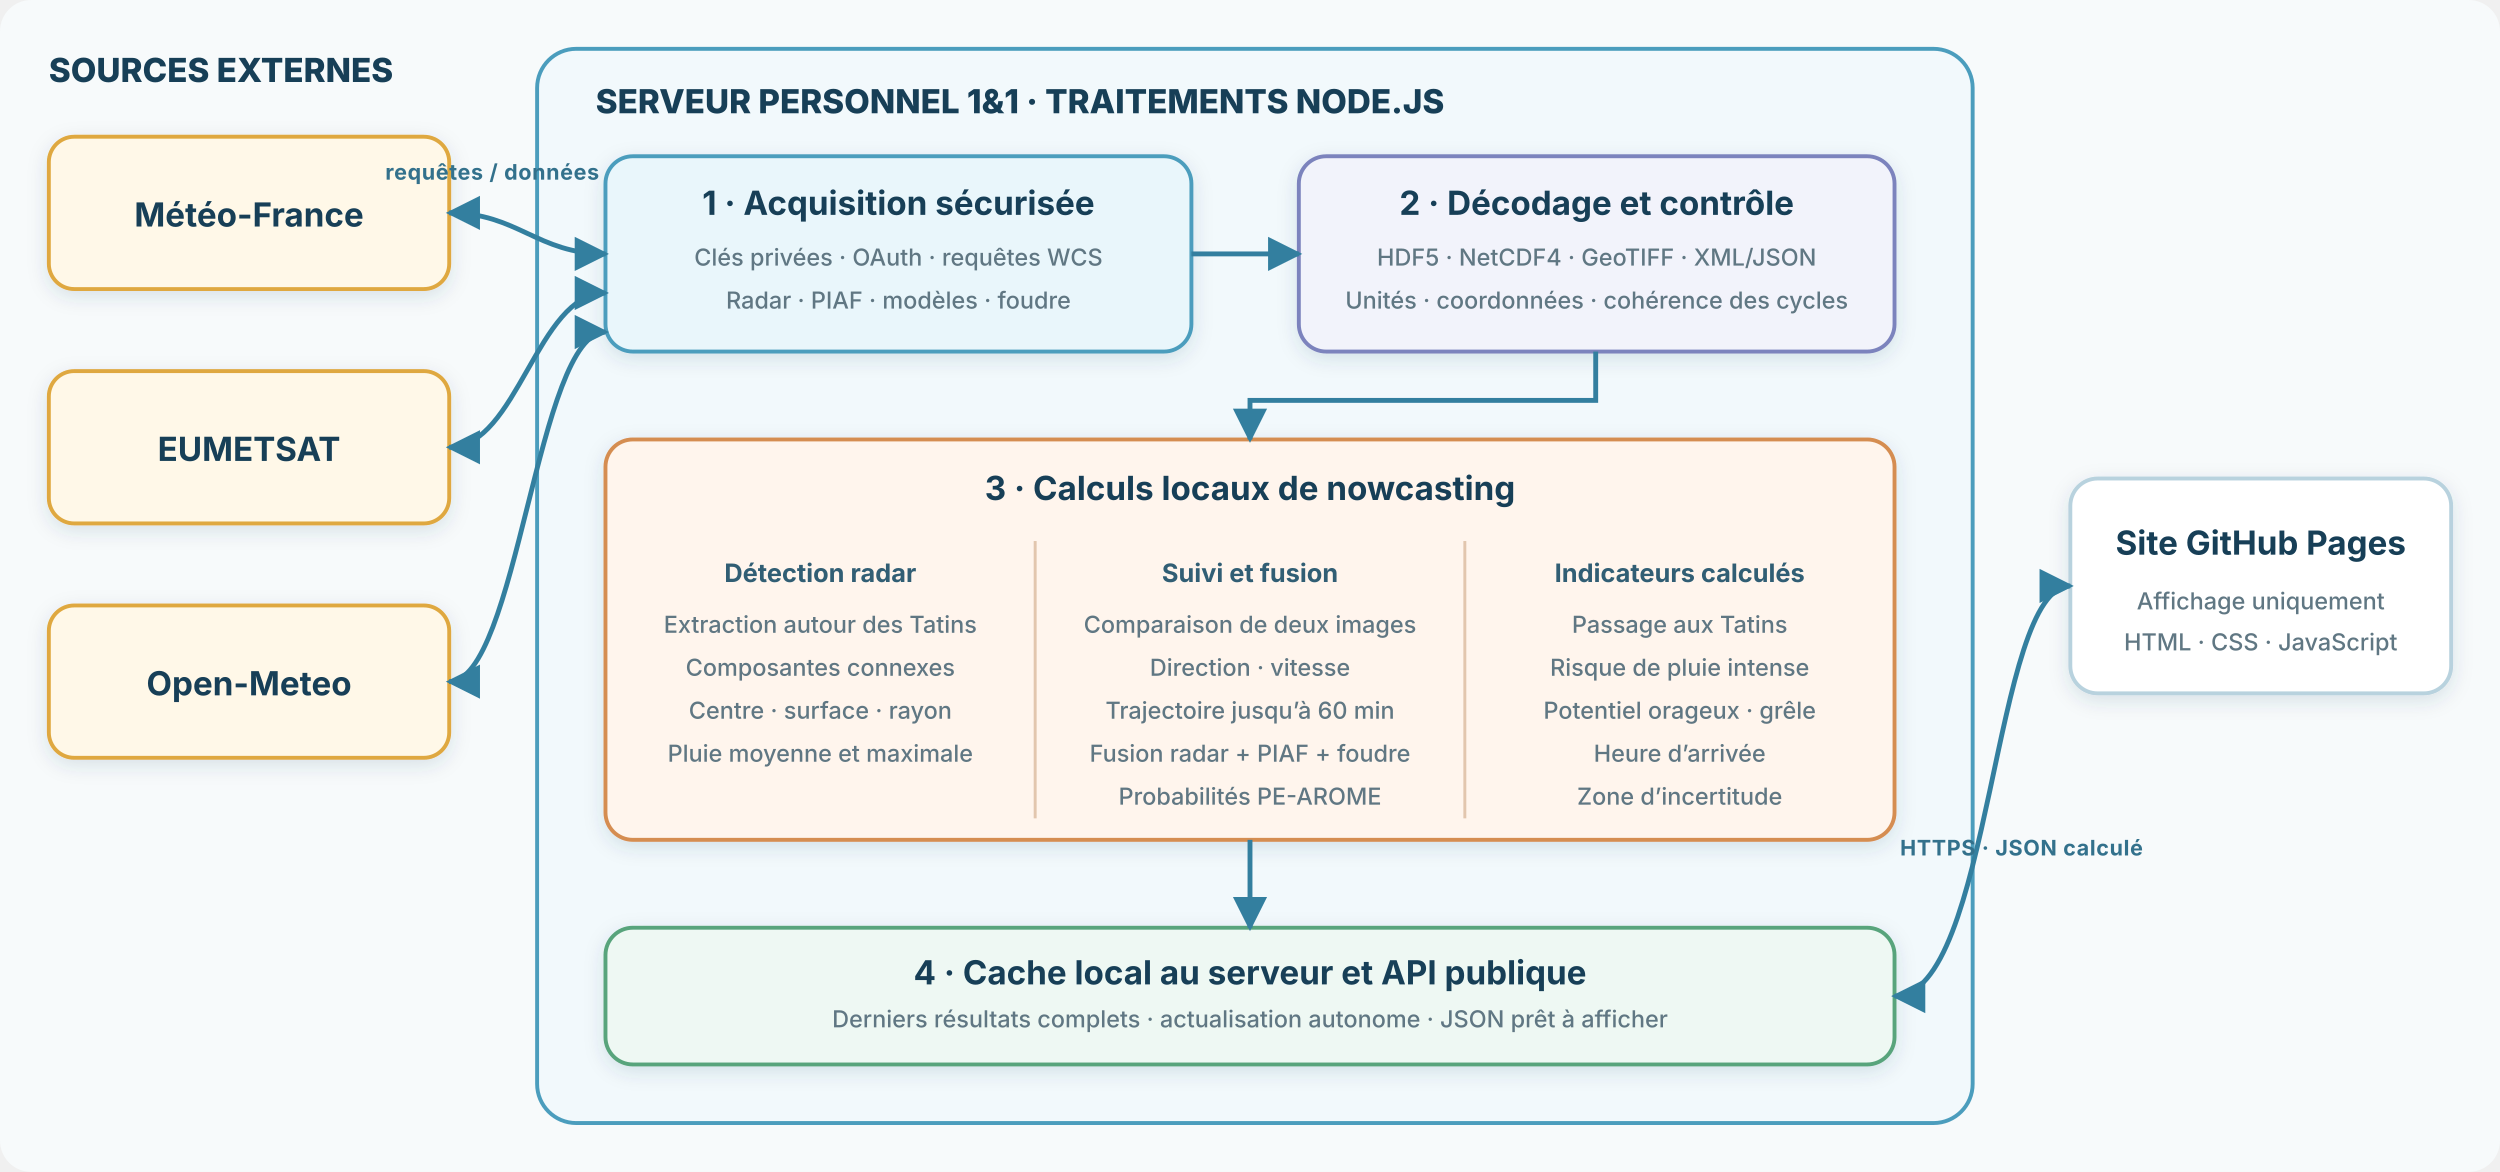
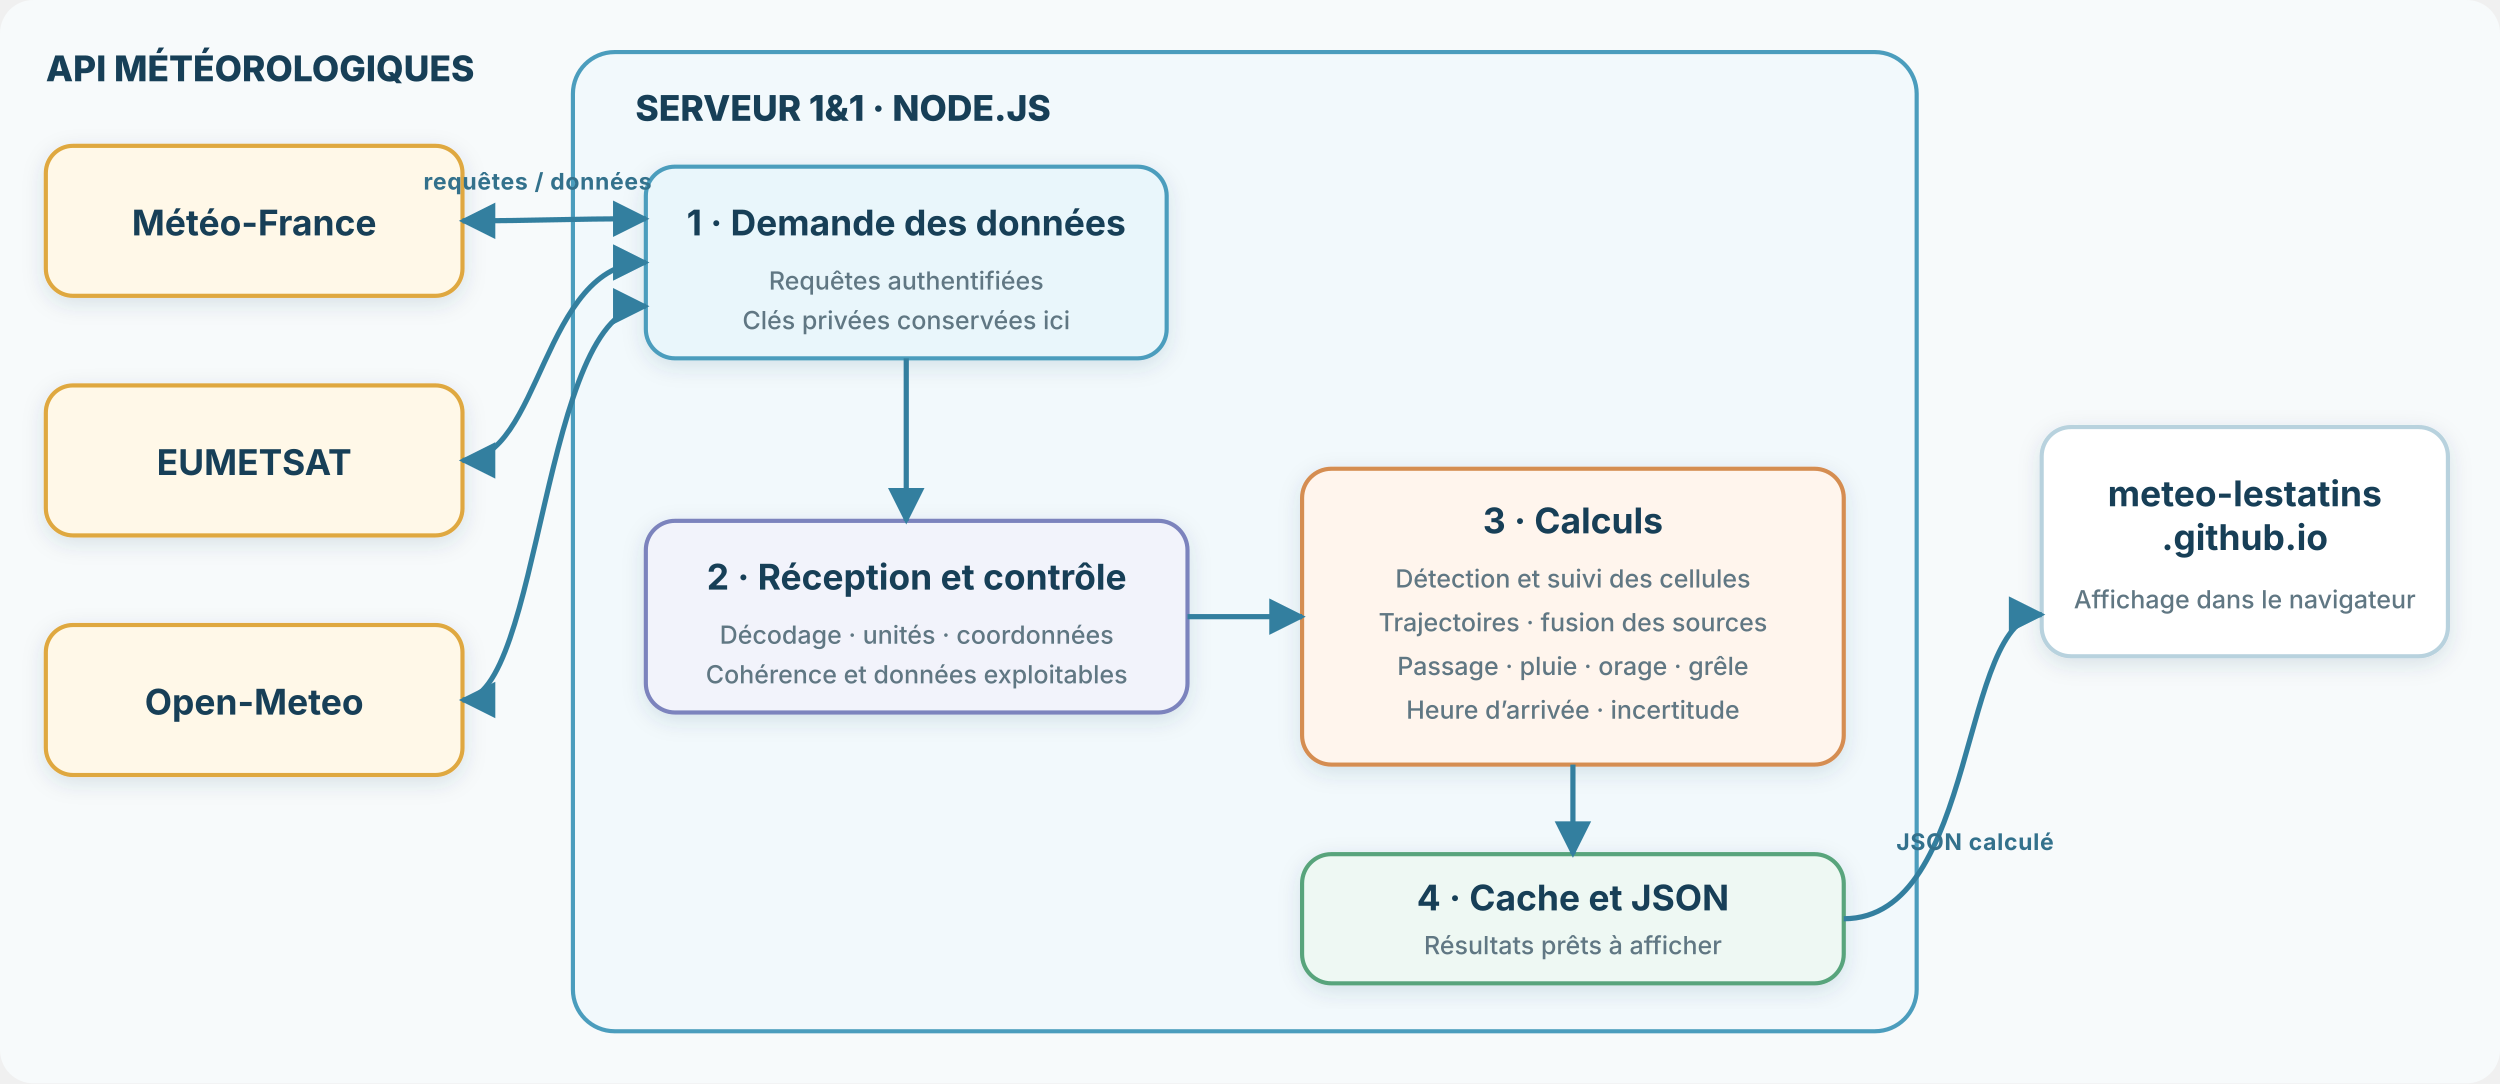
- <svg xmlns="http://www.w3.org/2000/svg" viewBox="0 0 1280 600" role="img" aria-labelledby="title description">
+ <svg xmlns="http://www.w3.org/2000/svg" viewBox="0 0 1200 520" role="img" aria-labelledby="title description">
  <defs>
    <marker id="arrow" viewBox="0 0 10 10" refX="9" refY="5" markerWidth="7" markerHeight="7" orient="auto-start-reverse">
      <path d="M0 0 10 5 0 10Z" fill="#337f9f" />
    </marker>
    <filter id="shadow" x="-15%" y="-20%" width="130%" height="140%">
      <feDropShadow dx="0" dy="3" stdDeviation="5" flood-color="#244e61" flood-opacity=".13" />
    </filter>
    <style>
      .box{fill:#fff;stroke:#b8d2de;stroke-width:2;filter:url(#shadow)}
-       .host{fill:#f2f9fc;stroke:#4b9dbd;stroke-width:2}.api{fill:#fff8e8;stroke:#dfa83f}.node{fill:#e9f6fb;stroke:#4b9dbd}.process{fill:#f2f3fb;stroke:#7b83bd}.compute{fill:#fff5ed;stroke:#d58d51}.cache{fill:#eef8f3;stroke:#58a47c}
-       .host-title{fill:#173f57;font:800 17px Inter,system-ui,sans-serif}.title{fill:#173f57;font:700 17px Inter,system-ui,sans-serif}.subtitle{fill:#315e74;font:700 13px Inter,system-ui,sans-serif}.detail{fill:#607783;font:500 12px Inter,system-ui,sans-serif}
+       .host{fill:#f2f9fc;stroke:#4b9dbd;stroke-width:2}.api{fill:#fff8e8;stroke:#dfa83f}.request{fill:#e9f6fb;stroke:#4b9dbd}.receive{fill:#f2f3fb;stroke:#7b83bd}.compute{fill:#fff5ed;stroke:#d58d51}.cache{fill:#eef8f3;stroke:#58a47c}
+       .host-title{fill:#173f57;font:800 17px Inter,system-ui,sans-serif}.title{fill:#173f57;font:700 17px Inter,system-ui,sans-serif}.detail{fill:#607783;font:500 12px Inter,system-ui,sans-serif}
      .arrow{fill:none;stroke:#337f9f;stroke-width:2.5;marker-end:url(#arrow)}.both{marker-start:url(#arrow)}
      .label{fill:#33718c;font:700 11px Inter,system-ui,sans-serif;letter-spacing:.03em}
-       .divider{stroke:#e2c6ae;stroke-width:1.5}
    </style>
  </defs>
-   <rect width="1280" height="600" rx="16" fill="#f7fafb" />
-   <text class="host-title" x="25" y="42">SOURCES EXTERNES</text>
-   <g transform="translate(25 70)">
-     <rect class="box api" width="205" height="78" rx="13" />
-     <text class="title" x="102.5" y="46" text-anchor="middle">Météo-France</text>
+   <rect width="1200" height="520" rx="16" fill="#f7fafb" />
+   <text class="host-title" x="22" y="39">API MÉTÉOROLOGIQUES</text>
+   <g transform="translate(22 70)">
+     <rect class="box api" width="200" height="72" rx="13" />
+     <text class="title" x="100" y="43" text-anchor="middle">Météo-France</text>
  </g>
-   <g transform="translate(25 190)">
-     <rect class="box api" width="205" height="78" rx="13" />
-     <text class="title" x="102.5" y="46" text-anchor="middle">EUMETSAT</text>
+   <g transform="translate(22 185)">
+     <rect class="box api" width="200" height="72" rx="13" />
+     <text class="title" x="100" y="43" text-anchor="middle">EUMETSAT</text>
  </g>
-   <g transform="translate(25 310)">
-     <rect class="box api" width="205" height="78" rx="13" />
-     <text class="title" x="102.5" y="46" text-anchor="middle">Open-Meteo</text>
+   <g transform="translate(22 300)">
+     <rect class="box api" width="200" height="72" rx="13" />
+     <text class="title" x="100" y="43" text-anchor="middle">Open-Meteo</text>
  </g>
  <g aria-label="Traitements exécutés sur le serveur personnel 1&amp;1">
-     <rect class="host" x="275" y="25" width="735" height="550" rx="20" />
-     <text class="host-title" x="305" y="58">SERVEUR PERSONNEL 1&amp;1 · TRAITEMENTS NODE.JS</text>
+     <rect class="host" x="275" y="25" width="645" height="470" rx="20" />
+     <text class="host-title" x="305" y="58">SERVEUR 1&amp;1 · NODE.JS</text>
    <g transform="translate(310 80)">
-       <rect class="box node" width="300" height="100" rx="14" />
-       <text class="title" x="150" y="30" text-anchor="middle">1 · Acquisition sécurisée</text>
-       <text class="detail" x="150" y="56" text-anchor="middle">Clés privées · OAuth · requêtes WCS</text>
-       <text class="detail" x="150" y="78" text-anchor="middle">Radar · PIAF · modèles · foudre</text>
+       <rect class="box request" width="250" height="92" rx="14" />
+       <text class="title" x="125" y="33" text-anchor="middle">1 · Demande des données</text>
+       <text class="detail" x="125" y="59" text-anchor="middle">Requêtes authentifiées</text>
+       <text class="detail" x="125" y="78" text-anchor="middle">Clés privées conservées ici</text>
    </g>
-     <g transform="translate(665 80)">
-       <rect class="box process" width="305" height="100" rx="14" />
-       <text class="title" x="152.5" y="30" text-anchor="middle">2 · Décodage et contrôle</text>
-       <text class="detail" x="152.5" y="56" text-anchor="middle">HDF5 · NetCDF4 · GeoTIFF · XML/JSON</text>
-       <text class="detail" x="152.5" y="78" text-anchor="middle">Unités · coordonnées · cohérence des cycles</text>
+     <g transform="translate(310 250)">
+       <rect class="box receive" width="260" height="92" rx="14" />
+       <text class="title" x="130" y="33" text-anchor="middle">2 · Réception et contrôle</text>
+       <text class="detail" x="130" y="59" text-anchor="middle">Décodage · unités · coordonnées</text>
+       <text class="detail" x="130" y="78" text-anchor="middle">Cohérence et données exploitables</text>
    </g>
-     <g transform="translate(310 225)">
-       <rect class="box compute" width="660" height="205" rx="14" />
-       <text class="title" x="330" y="31" text-anchor="middle">3 · Calculs locaux de nowcasting</text>
-       <line class="divider" x1="220" y1="52" x2="220" y2="194" />
-       <line class="divider" x1="440" y1="52" x2="440" y2="194" />
-       <text class="subtitle" x="110" y="73" text-anchor="middle">Détection radar</text>
-       <text class="detail" x="110" y="99" text-anchor="middle">Extraction autour des Tatins</text>
-       <text class="detail" x="110" y="121" text-anchor="middle">Composantes connexes</text>
-       <text class="detail" x="110" y="143" text-anchor="middle">Centre · surface · rayon</text>
-       <text class="detail" x="110" y="165" text-anchor="middle">Pluie moyenne et maximale</text>
-       <text class="subtitle" x="330" y="73" text-anchor="middle">Suivi et fusion</text>
-       <text class="detail" x="330" y="99" text-anchor="middle">Comparaison de deux images</text>
-       <text class="detail" x="330" y="121" text-anchor="middle">Direction · vitesse</text>
-       <text class="detail" x="330" y="143" text-anchor="middle">Trajectoire jusqu’à 60 min</text>
-       <text class="detail" x="330" y="165" text-anchor="middle">Fusion radar + PIAF + foudre</text>
-       <text class="detail" x="330" y="187" text-anchor="middle">Probabilités PE-AROME</text>
-       <text class="subtitle" x="550" y="73" text-anchor="middle">Indicateurs calculés</text>
-       <text class="detail" x="550" y="99" text-anchor="middle">Passage aux Tatins</text>
-       <text class="detail" x="550" y="121" text-anchor="middle">Risque de pluie intense</text>
-       <text class="detail" x="550" y="143" text-anchor="middle">Potentiel orageux · grêle</text>
-       <text class="detail" x="550" y="165" text-anchor="middle">Heure d’arrivée</text>
-       <text class="detail" x="550" y="187" text-anchor="middle">Zone d’incertitude</text>
+     <g transform="translate(625 225)">
+       <rect class="box compute" width="260" height="142" rx="14" />
+       <text class="title" x="130" y="31" text-anchor="middle">3 · Calculs</text>
+       <text class="detail" x="130" y="57" text-anchor="middle">Détection et suivi des cellules</text>
+       <text class="detail" x="130" y="78" text-anchor="middle">Trajectoires · fusion des sources</text>
+       <text class="detail" x="130" y="99" text-anchor="middle">Passage · pluie · orage · grêle</text>
+       <text class="detail" x="130" y="120" text-anchor="middle">Heure d’arrivée · incertitude</text>
    </g>
-     <g transform="translate(310 475)">
-       <rect class="box cache" width="660" height="70" rx="14" />
-       <text class="title" x="330" y="29" text-anchor="middle">4 · Cache local au serveur et API publique</text>
-       <text class="detail" x="330" y="51" text-anchor="middle">Derniers résultats complets · actualisation autonome · JSON prêt à afficher</text>
+     <g transform="translate(625 410)">
+       <rect class="box cache" width="260" height="62" rx="14" />
+       <text class="title" x="130" y="27" text-anchor="middle">4 · Cache et JSON</text>
+       <text class="detail" x="130" y="48" text-anchor="middle">Résultats prêts à afficher</text>
    </g>
-     <path class="arrow" d="M610 130H665" />
-     <path class="arrow" d="M817 180V205H640V225" />
-     <path class="arrow" d="M640 430V475" />
+     <path class="arrow" d="M570 296H625" />
+     <path class="arrow" d="M755 367V410" />
+     <path class="arrow" d="M435 172V250" />
  </g>
-   <g transform="translate(1060 245)">
+   <g transform="translate(980 205)">
    <rect class="box" width="195" height="110" rx="14" />
-     <text class="title" x="97.5" y="39" text-anchor="middle">Site GitHub Pages</text>
-     <text class="detail" x="97.5" y="67" text-anchor="middle">Affichage uniquement</text>
-     <text class="detail" x="97.5" y="88" text-anchor="middle">HTML · CSS · JavaScript</text>
+     <text class="title" x="97.5" y="38" text-anchor="middle">meteo-lestatins</text>
+     <text class="title" x="97.5" y="59" text-anchor="middle">.github.io</text>
+     <text class="detail" x="97.5" y="87" text-anchor="middle">Affichage dans le navigateur</text>
  </g>
-   <path class="arrow both" d="M230 109C265 109 275 130 310 130" />
-   <path class="arrow both" d="M230 229C265 229 275 150 310 150" />
-   <path class="arrow both" d="M230 349C265 349 275 170 310 170" />
-   <text class="label" x="252" y="92" text-anchor="middle">requêtes / données</text>
-   <path class="arrow both" d="M970 510C1020 510 1020 300 1060 300" />
-   <text class="label" x="1035" y="438" text-anchor="middle">HTTPS · JSON calculé</text>
+   <path class="arrow both" d="M310 105C270 105 260 106 222 106" />
+   <path class="arrow both" d="M310 126C260 126 260 221 222 221" />
+   <path class="arrow both" d="M310 147C260 147 260 336 222 336" />
+   <text class="label" x="258" y="91" text-anchor="middle">requêtes / données</text>
+   <path class="arrow" d="M885 441C950 441 940 295 980 295" />
+   <text class="label" x="948" y="408" text-anchor="middle">JSON calculé</text>
</svg>
